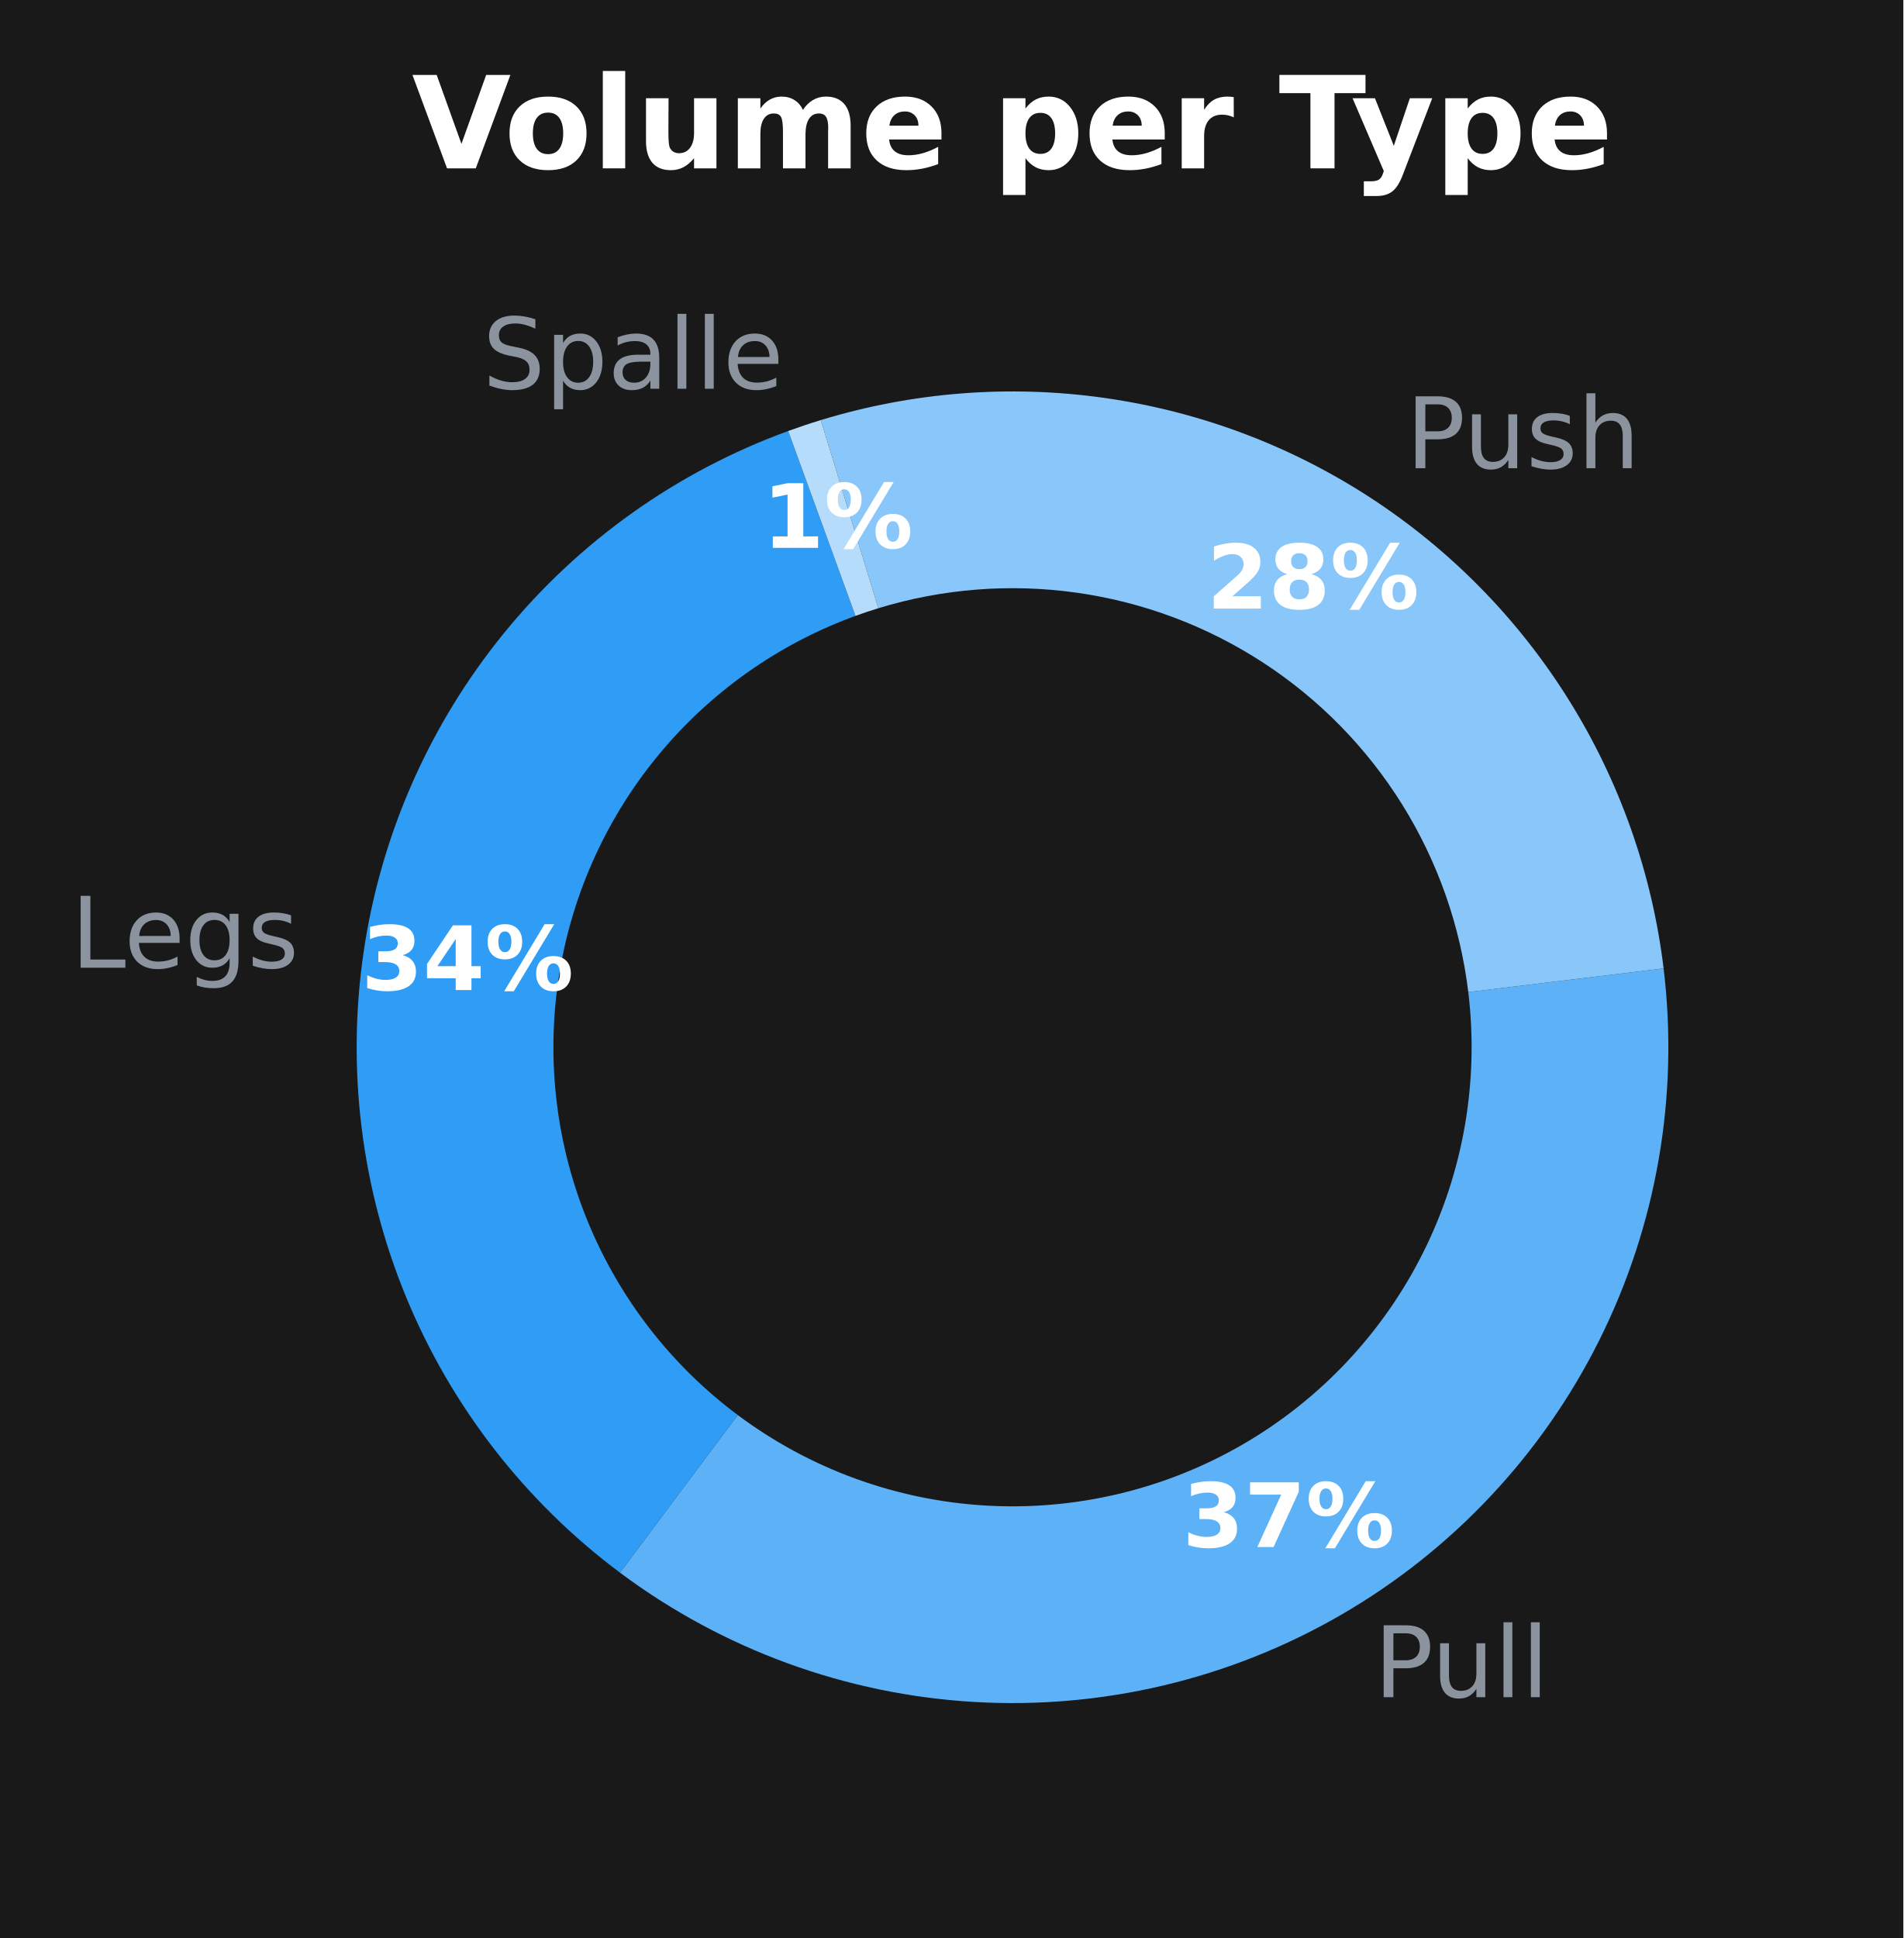
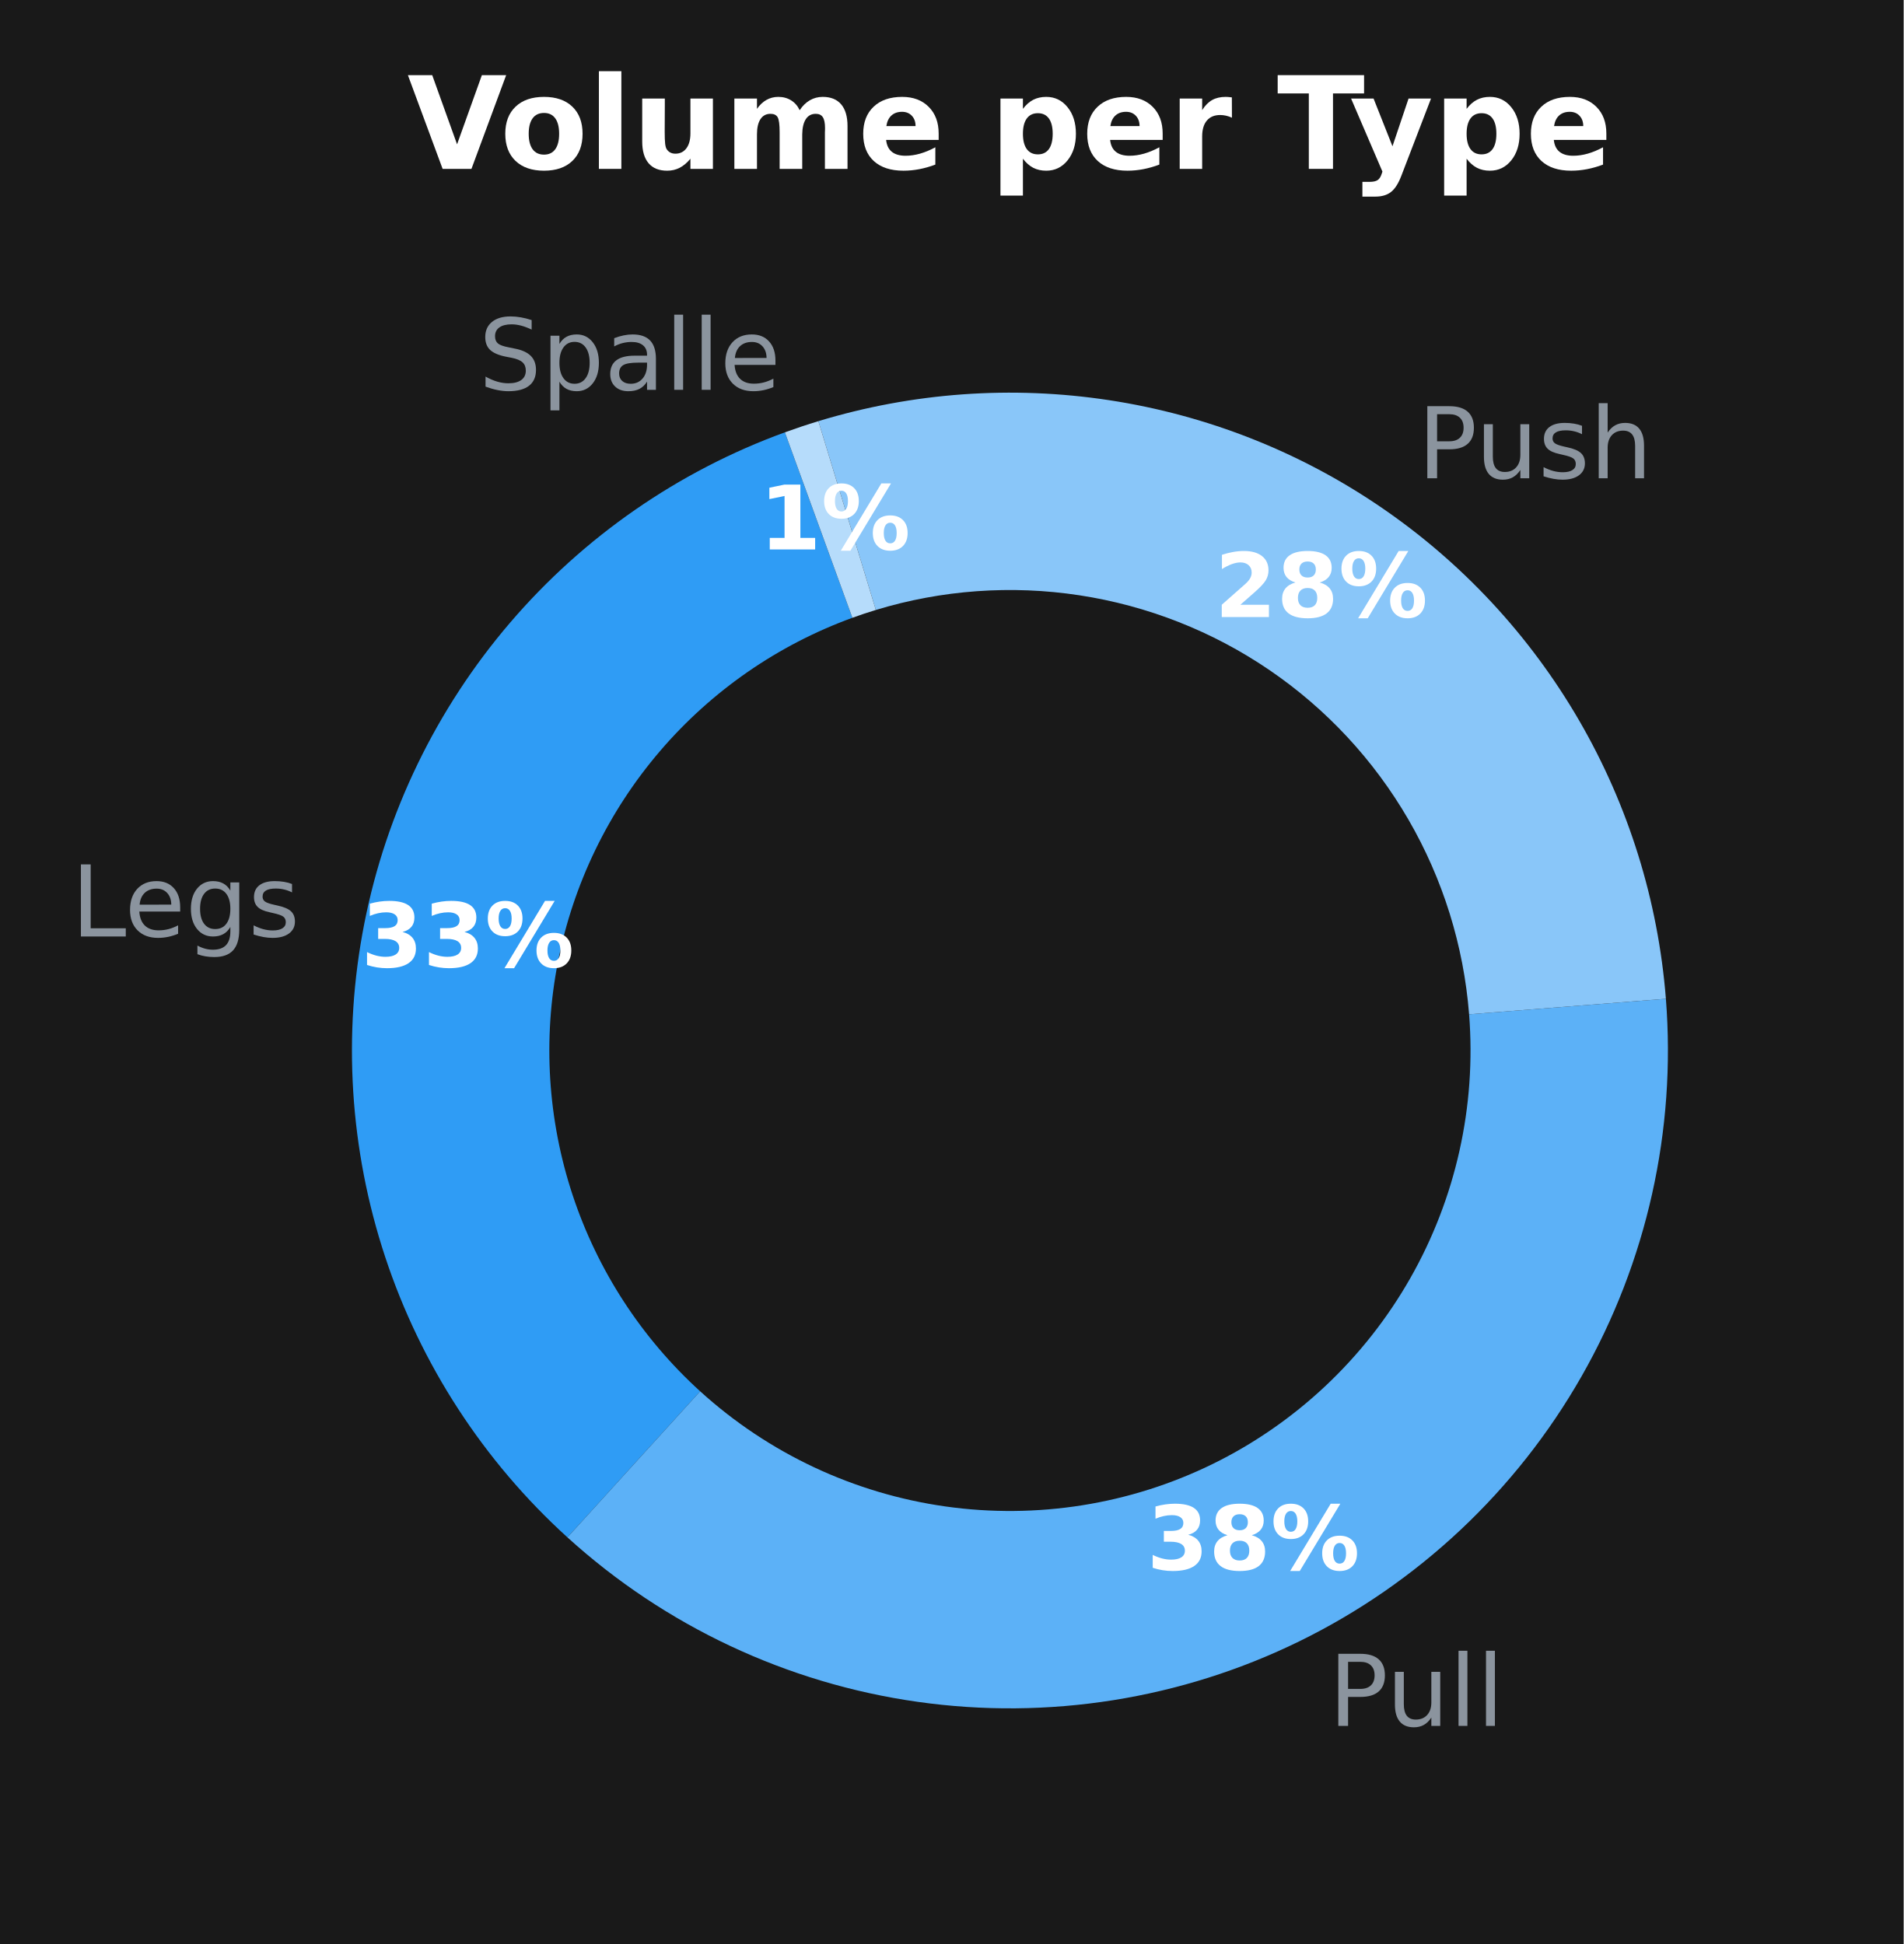
- <svg xmlns="http://www.w3.org/2000/svg" xmlns:xlink="http://www.w3.org/1999/xlink" width="193.067pt" height="196.598pt" viewBox="0 0 193.067 196.598" version="1.1">
+ <svg xmlns="http://www.w3.org/2000/svg" xmlns:xlink="http://www.w3.org/1999/xlink" width="192.472pt" height="196.598pt" viewBox="0 0 192.472 196.598" version="1.1">
  <defs>
    <style type="text/css">*{stroke-linejoin: round; stroke-linecap: butt}</style>
  </defs>
  <g id="figure_1">
    <g id="patch_1">
-       <path d="M 0 196.598  L 193.067 196.598  L 193.067 0  L 0 0  z " style="fill: #191919" />
+       <path d="M 0 196.598  L 192.472 196.598  L 192.472 0  L 0 0  z " style="fill: #191919" />
    </g>
    <g id="axes_1">
      <g id="patch_2">
-         <path d="M 79.953 43.722  C 68.681 47.825 58.725 54.901 51.145 64.199  C 43.564 73.497 38.638 84.673 36.89 96.541  C 35.141 108.409 36.635 120.532 41.212 131.621  C 45.789 142.709 53.281 152.356 62.891 159.536  L 74.836 143.546  C 68.109 138.521 62.864 131.768 59.66 124.006  C 56.456 116.244 55.411 107.758 56.635 99.45  C 57.859 91.143 61.307 83.319 66.613 76.811  C 71.92 70.302 78.889 65.349 86.779 62.477  z " style="fill: #2f9cf5" />
+         <path d="M 79.358 43.722  C 68.594 47.64 59.022 54.272 51.573 62.973  C 44.124 71.675 39.047 82.155 36.835 93.394  C 34.624 104.633 35.352 116.255 38.949 127.13  C 42.547 138.005 48.892 147.769 57.37 155.473  L 70.792 140.703  C 64.858 135.31 60.416 128.475 57.898 120.863  C 55.38 113.25 54.87 105.115 56.418 97.247  C 57.966 89.38 61.52 82.044 66.735 75.953  C 71.949 69.862 78.649 65.219 86.184 62.477  z " style="fill: #2f9cf5" />
      </g>
      <g id="patch_3">
-         <path d="M 62.891 159.536  C 73.326 167.331 85.823 171.893 98.826 172.653  C 111.828 173.413 124.772 170.338 136.043 163.811  C 147.315 157.285 156.425 147.59 162.239 135.934  C 168.053 124.279 170.318 111.17 168.753 98.239  L 148.939 100.639  C 150.035 109.69 148.449 118.867 144.38 127.026  C 140.31 135.184 133.933 141.971 126.042 146.539  C 118.152 151.108 109.092 153.26 99.99 152.728  C 90.888 152.196 82.14 149.003 74.836 143.546  z " style="fill: #5cb1f7" />
+         <path d="M 57.37 155.473  C 67.236 164.439 79.573 170.236 92.773 172.107  C 105.972 173.979 119.435 171.84 131.405 165.97  C 143.374 160.1 153.308 150.765 159.91 139.183  C 166.512 127.601 169.482 114.297 168.434 101.007  L 148.537 102.576  C 149.271 111.88 147.192 121.192 142.57 129.3  C 137.949 137.407 130.996 143.941 122.617 148.05  C 114.238 152.159 104.814 153.656 95.574 152.346  C 86.335 151.036 77.699 146.979 70.792 140.703  z " style="fill: #5cb1f7" />
      </g>
      <g id="patch_4">
-         <path d="M 168.753 98.239  C 167.584 88.587 164.313 79.307 159.171 71.055  C 154.029 62.803 147.139 55.777 138.99 50.475  C 130.84 45.172 121.626 41.72 111.998 40.362  C 102.37 39.004 92.56 39.773 83.262 42.615  L 89.096 61.702  C 95.604 59.713 102.471 59.174 109.211 60.125  C 115.95 61.075 122.4 63.492 128.105 67.204  C 133.81 70.915 138.632 75.833 142.232 81.61  C 145.831 87.386 148.121 93.882 148.939 100.639  z " style="fill: #89c6f9" />
+         <path d="M 168.434 101.007  C 167.651 91.087 164.653 81.468 159.661 72.86  C 154.668 64.252 147.808 56.873 139.585 51.268  C 131.363 45.663 121.988 41.973 112.151 40.472  C 102.314 38.97 92.264 39.695 82.744 42.592  L 88.555 61.685  C 95.218 59.658 102.253 59.151 109.139 60.202  C 116.025 61.253 122.588 63.835 128.343 67.759  C 134.099 71.682 138.901 76.848 142.396 82.873  C 145.891 88.899 147.99 95.632 148.537 102.576  z " style="fill: #89c6f9" />
      </g>
      <g id="patch_5">
-         <path d="M 83.262 42.615  C 82.706 42.785 82.152 42.962 81.6 43.147  C 81.049 43.331 80.5 43.523 79.953 43.722  L 86.779 62.477  C 87.162 62.338 87.546 62.203 87.932 62.074  C 88.318 61.945 88.706 61.821 89.096 61.702  z " style="fill: #b6dcfb" />
+         <path d="M 82.744 42.592  C 82.175 42.765 81.608 42.946 81.044 43.134  C 80.479 43.323 79.917 43.519 79.358 43.722  L 86.184 62.477  C 86.576 62.334 86.969 62.197 87.364 62.065  C 87.759 61.933 88.156 61.807 88.555 61.685  z " style="fill: #b6dcfb" />
      </g>
      <g id="matplotlib.axis_1" />
      <g id="matplotlib.axis_2" />
      <g id="text_1">
-         <g style="fill: #8b949e" transform="translate(7.2 98.16944) scale(0.1 -0.1)">
+         <g style="fill: #8b949e" transform="translate(7.2 94.70728) scale(0.1 -0.1)">
          <defs>
            <path id="DejaVuSans-2f" d="M 628 4666  L 1259 4666  L 1259 531  L 3531 531  L 3531 0  L 628 0  L 628 4666  z " transform="scale(0.015625)" />
            <path id="DejaVuSans-48" d="M 3597 1894  L 3597 1613  L 953 1613  Q 991 1019 1311 708  Q 1631 397 2203 397  Q 2534 397 2845 478  Q 3156 559 3463 722  L 3463 178  Q 3153 47 2828 -22  Q 2503 -91 2169 -91  Q 1331 -91 842 396  Q 353 884 353 1716  Q 353 2575 817 3079  Q 1281 3584 2069 3584  Q 2775 3584 3186 3129  Q 3597 2675 3597 1894  z M 3022 2063  Q 3016 2534 2758 2815  Q 2500 3097 2075 3097  Q 1594 3097 1305 2825  Q 1016 2553 972 2059  L 3022 2063  z " transform="scale(0.015625)" />
            <path id="DejaVuSans-4a" d="M 2906 1791  Q 2906 2416 2648 2759  Q 2391 3103 1925 3103  Q 1463 3103 1205 2759  Q 947 2416 947 1791  Q 947 1169 1205 825  Q 1463 481 1925 481  Q 2391 481 2648 825  Q 2906 1169 2906 1791  z M 3481 434  Q 3481 -459 3084 -895  Q 2688 -1331 1869 -1331  Q 1566 -1331 1297 -1286  Q 1028 -1241 775 -1147  L 775 -588  Q 1028 -725 1275 -790  Q 1522 -856 1778 -856  Q 2344 -856 2625 -561  Q 2906 -266 2906 331  L 2906 616  Q 2728 306 2450 153  Q 2172 0 1784 0  Q 1141 0 747 490  Q 353 981 353 1791  Q 353 2603 747 3093  Q 1141 3584 1784 3584  Q 2172 3584 2450 3431  Q 2728 3278 2906 2969  L 2906 3500  L 3481 3500  L 3481 434  z " transform="scale(0.015625)" />
            <path id="DejaVuSans-56" d="M 2834 3397  L 2834 2853  Q 2591 2978 2328 3040  Q 2066 3103 1784 3103  Q 1356 3103 1142 2972  Q 928 2841 928 2578  Q 928 2378 1081 2264  Q 1234 2150 1697 2047  L 1894 2003  Q 2506 1872 2764 1633  Q 3022 1394 3022 966  Q 3022 478 2636 193  Q 2250 -91 1575 -91  Q 1294 -91 989 -36  Q 684 19 347 128  L 347 722  Q 666 556 975 473  Q 1284 391 1588 391  Q 1994 391 2212 530  Q 2431 669 2431 922  Q 2431 1156 2273 1281  Q 2116 1406 1581 1522  L 1381 1569  Q 847 1681 609 1914  Q 372 2147 372 2553  Q 372 3047 722 3315  Q 1072 3584 1716 3584  Q 2034 3584 2315 3537  Q 2597 3491 2834 3397  z " transform="scale(0.015625)" />
          </defs>
          <use xlink:href="#DejaVuSans-2f" />
          <use xlink:href="#DejaVuSans-48" transform="translate(53.96875 0)" />
          <use xlink:href="#DejaVuSans-4a" transform="translate(115.5 0)" />
          <use xlink:href="#DejaVuSans-56" transform="translate(178.9844 0)" />
        </g>
      </g>
      <g id="text_2">
-         <g style="fill: #8b949e" transform="translate(139.377 172.1665) scale(0.1 -0.1)">
+         <g style="fill: #8b949e" transform="translate(134.3338 174.5412) scale(0.1 -0.1)">
          <defs>
            <path id="DejaVuSans-33" d="M 1259 4147  L 1259 2394  L 2053 2394  Q 2494 2394 2734 2622  Q 2975 2850 2975 3272  Q 2975 3691 2734 3919  Q 2494 4147 2053 4147  L 1259 4147  z M 628 4666  L 2053 4666  Q 2838 4666 3239 4311  Q 3641 3956 3641 3272  Q 3641 2581 3239 2228  Q 2838 1875 2053 1875  L 1259 1875  L 1259 0  L 628 0  L 628 4666  z " transform="scale(0.015625)" />
            <path id="DejaVuSans-58" d="M 544 1381  L 544 3500  L 1119 3500  L 1119 1403  Q 1119 906 1312 657  Q 1506 409 1894 409  Q 2359 409 2629 706  Q 2900 1003 2900 1516  L 2900 3500  L 3475 3500  L 3475 0  L 2900 0  L 2900 538  Q 2691 219 2414 64  Q 2138 -91 1772 -91  Q 1169 -91 856 284  Q 544 659 544 1381  z M 1991 3584  L 1991 3584  z " transform="scale(0.015625)" />
            <path id="DejaVuSans-4f" d="M 603 4863  L 1178 4863  L 1178 0  L 603 0  L 603 4863  z " transform="scale(0.015625)" />
          </defs>
          <use xlink:href="#DejaVuSans-33" />
          <use xlink:href="#DejaVuSans-58" transform="translate(58.54688 0)" />
          <use xlink:href="#DejaVuSans-4f" transform="translate(121.9219 0)" />
          <use xlink:href="#DejaVuSans-4f" transform="translate(149.7031 0)" />
        </g>
      </g>
      <g id="text_3">
-         <g style="fill: #8b949e" transform="translate(142.6178 47.49621) scale(0.1 -0.1)">
+         <g style="fill: #8b949e" transform="translate(143.3328 48.36898) scale(0.1 -0.1)">
          <defs>
            <path id="DejaVuSans-4b" d="M 3513 2113  L 3513 0  L 2938 0  L 2938 2094  Q 2938 2591 2744 2837  Q 2550 3084 2163 3084  Q 1697 3084 1428 2787  Q 1159 2491 1159 1978  L 1159 0  L 581 0  L 581 4863  L 1159 4863  L 1159 2956  Q 1366 3272 1645 3428  Q 1925 3584 2291 3584  Q 2894 3584 3203 3211  Q 3513 2838 3513 2113  z " transform="scale(0.015625)" />
          </defs>
          <use xlink:href="#DejaVuSans-33" />
          <use xlink:href="#DejaVuSans-58" transform="translate(58.54688 0)" />
          <use xlink:href="#DejaVuSans-56" transform="translate(121.9219 0)" />
          <use xlink:href="#DejaVuSans-4b" transform="translate(174.0156 0)" />
        </g>
      </g>
      <g id="text_4">
-         <g style="fill: #8b949e" transform="translate(48.9553 39.43588) scale(0.1 -0.1)">
+         <g style="fill: #8b949e" transform="translate(48.40231 39.42174) scale(0.1 -0.1)">
          <defs>
            <path id="DejaVuSans-36" d="M 3425 4513  L 3425 3897  Q 3066 4069 2747 4153  Q 2428 4238 2131 4238  Q 1616 4238 1336 4038  Q 1056 3838 1056 3469  Q 1056 3159 1242 3001  Q 1428 2844 1947 2747  L 2328 2669  Q 3034 2534 3370 2195  Q 3706 1856 3706 1288  Q 3706 609 3251 259  Q 2797 -91 1919 -91  Q 1588 -91 1214 -16  Q 841 59 441 206  L 441 856  Q 825 641 1194 531  Q 1563 422 1919 422  Q 2459 422 2753 634  Q 3047 847 3047 1241  Q 3047 1584 2836 1778  Q 2625 1972 2144 2069  L 1759 2144  Q 1053 2284 737 2584  Q 422 2884 422 3419  Q 422 4038 858 4394  Q 1294 4750 2059 4750  Q 2388 4750 2728 4690  Q 3069 4631 3425 4513  z " transform="scale(0.015625)" />
            <path id="DejaVuSans-53" d="M 1159 525  L 1159 -1331  L 581 -1331  L 581 3500  L 1159 3500  L 1159 2969  Q 1341 3281 1617 3432  Q 1894 3584 2278 3584  Q 2916 3584 3314 3078  Q 3713 2572 3713 1747  Q 3713 922 3314 415  Q 2916 -91 2278 -91  Q 1894 -91 1617 61  Q 1341 213 1159 525  z M 3116 1747  Q 3116 2381 2855 2742  Q 2594 3103 2138 3103  Q 1681 3103 1420 2742  Q 1159 2381 1159 1747  Q 1159 1113 1420 752  Q 1681 391 2138 391  Q 2594 391 2855 752  Q 3116 1113 3116 1747  z " transform="scale(0.015625)" />
            <path id="DejaVuSans-44" d="M 2194 1759  Q 1497 1759 1228 1600  Q 959 1441 959 1056  Q 959 750 1161 570  Q 1363 391 1709 391  Q 2188 391 2477 730  Q 2766 1069 2766 1631  L 2766 1759  L 2194 1759  z M 3341 1997  L 3341 0  L 2766 0  L 2766 531  Q 2569 213 2275 61  Q 1981 -91 1556 -91  Q 1019 -91 701 211  Q 384 513 384 1019  Q 384 1609 779 1909  Q 1175 2209 1959 2209  L 2766 2209  L 2766 2266  Q 2766 2663 2505 2880  Q 2244 3097 1772 3097  Q 1472 3097 1187 3025  Q 903 2953 641 2809  L 641 3341  Q 956 3463 1253 3523  Q 1550 3584 1831 3584  Q 2591 3584 2966 3190  Q 3341 2797 3341 1997  z " transform="scale(0.015625)" />
          </defs>
          <use xlink:href="#DejaVuSans-36" />
          <use xlink:href="#DejaVuSans-53" transform="translate(63.48438 0)" />
          <use xlink:href="#DejaVuSans-44" transform="translate(126.9688 0)" />
          <use xlink:href="#DejaVuSans-4f" transform="translate(188.25 0)" />
          <use xlink:href="#DejaVuSans-4f" transform="translate(216.0312 0)" />
          <use xlink:href="#DejaVuSans-48" transform="translate(243.8125 0)" />
        </g>
      </g>
      <g id="text_5">
-         <g style="fill: #ffffff" transform="translate(36.64921 100.4308) scale(0.09 -0.09)">
+         <g style="fill: #ffffff" transform="translate(36.5085 97.78694) scale(0.09 -0.09)">
          <defs>
            <path id="DejaVuSans-Bold-16" d="M 2981 2516  Q 3453 2394 3698 2092  Q 3944 1791 3944 1325  Q 3944 631 3412 270  Q 2881 -91 1863 -91  Q 1503 -91 1142 -33  Q 781 25 428 141  L 428 1069  Q 766 900 1098 814  Q 1431 728 1753 728  Q 2231 728 2486 893  Q 2741 1059 2741 1369  Q 2741 1688 2480 1852  Q 2219 2016 1709 2016  L 1228 2016  L 1228 2791  L 1734 2791  Q 2188 2791 2409 2933  Q 2631 3075 2631 3366  Q 2631 3634 2415 3781  Q 2200 3928 1806 3928  Q 1516 3928 1219 3862  Q 922 3797 628 3669  L 628 4550  Q 984 4650 1334 4700  Q 1684 4750 2022 4750  Q 2931 4750 3382 4451  Q 3834 4153 3834 3553  Q 3834 3144 3618 2883  Q 3403 2622 2981 2516  z " transform="scale(0.015625)" />
-             <path id="DejaVuSans-Bold-17" d="M 2356 3675  L 1038 1722  L 2356 1722  L 2356 3675  z M 2156 4666  L 3494 4666  L 3494 1722  L 4159 1722  L 4159 850  L 3494 850  L 3494 0  L 2356 0  L 2356 850  L 288 850  L 288 1881  L 2156 4666  z " transform="scale(0.015625)" />
            <path id="DejaVuSans-Bold-8" d="M 4959 1925  Q 4738 1925 4616 1733  Q 4494 1541 4494 1184  Q 4494 825 4614 633  Q 4734 441 4959 441  Q 5184 441 5303 633  Q 5422 825 5422 1184  Q 5422 1541 5301 1733  Q 5181 1925 4959 1925  z M 4959 2450  Q 5541 2450 5875 2112  Q 6209 1775 6209 1184  Q 6209 594 5875 251  Q 5541 -91 4959 -91  Q 4378 -91 4042 251  Q 3706 594 3706 1184  Q 3706 1772 4042 2111  Q 4378 2450 4959 2450  z M 2094 -91  L 1403 -91  L 4319 4750  L 5013 4750  L 2094 -91  z M 1453 4750  Q 2034 4750 2367 4411  Q 2700 4072 2700 3481  Q 2700 2891 2367 2550  Q 2034 2209 1453 2209  Q 872 2209 539 2550  Q 206 2891 206 3481  Q 206 4072 539 4411  Q 872 4750 1453 4750  z M 1453 4225  Q 1228 4225 1106 4031  Q 984 3838 984 3481  Q 984 3122 1106 2926  Q 1228 2731 1453 2731  Q 1678 2731 1798 2926  Q 1919 3122 1919 3481  Q 1919 3838 1797 4031  Q 1675 4225 1453 4225  z " transform="scale(0.015625)" />
          </defs>
          <use xlink:href="#DejaVuSans-Bold-16" />
-           <use xlink:href="#DejaVuSans-Bold-17" transform="translate(69.57812 0)" />
+           <use xlink:href="#DejaVuSans-Bold-16" transform="translate(69.57812 0)" />
          <use xlink:href="#DejaVuSans-Bold-8" transform="translate(139.1562 0)" />
        </g>
      </g>
      <g id="text_6">
-         <g style="fill: #ffffff" transform="translate(119.9384 156.9373) scale(0.09 -0.09)">
+         <g style="fill: #ffffff" transform="translate(115.9465 158.7507) scale(0.09 -0.09)">
          <defs>
-             <path id="DejaVuSans-Bold-1a" d="M 428 4666  L 3944 4666  L 3944 3988  L 2125 0  L 953 0  L 2675 3781  L 428 3781  L 428 4666  z " transform="scale(0.015625)" />
+             <path id="DejaVuSans-Bold-1b" d="M 2228 2088  Q 1891 2088 1709 1903  Q 1528 1719 1528 1375  Q 1528 1031 1709 848  Q 1891 666 2228 666  Q 2563 666 2741 848  Q 2919 1031 2919 1375  Q 2919 1722 2741 1905  Q 2563 2088 2228 2088  z M 1350 2484  Q 925 2613 709 2878  Q 494 3144 494 3541  Q 494 4131 934 4440  Q 1375 4750 2228 4750  Q 3075 4750 3515 4442  Q 3956 4134 3956 3541  Q 3956 3144 3739 2878  Q 3522 2613 3097 2484  Q 3572 2353 3814 2058  Q 4056 1763 4056 1313  Q 4056 619 3595 264  Q 3134 -91 2228 -91  Q 1319 -91 855 264  Q 391 619 391 1313  Q 391 1763 633 2058  Q 875 2353 1350 2484  z M 1631 3419  Q 1631 3141 1786 2991  Q 1941 2841 2228 2841  Q 2509 2841 2662 2991  Q 2816 3141 2816 3419  Q 2816 3697 2662 3845  Q 2509 3994 2228 3994  Q 1941 3994 1786 3844  Q 1631 3694 1631 3419  z " transform="scale(0.015625)" />
          </defs>
          <use xlink:href="#DejaVuSans-Bold-16" />
-           <use xlink:href="#DejaVuSans-Bold-1a" transform="translate(69.57812 0)" />
+           <use xlink:href="#DejaVuSans-Bold-1b" transform="translate(69.57812 0)" />
          <use xlink:href="#DejaVuSans-Bold-8" transform="translate(139.1562 0)" />
        </g>
      </g>
      <g id="text_7">
-         <g style="fill: #ffffff" transform="translate(122.4132 61.73455) scale(0.09 -0.09)">
+         <g style="fill: #ffffff" transform="translate(122.8185 62.40103) scale(0.09 -0.09)">
          <defs>
            <path id="DejaVuSans-Bold-15" d="M 1844 884  L 3897 884  L 3897 0  L 506 0  L 506 884  L 2209 2388  Q 2438 2594 2547 2791  Q 2656 2988 2656 3200  Q 2656 3528 2436 3728  Q 2216 3928 1850 3928  Q 1569 3928 1234 3808  Q 900 3688 519 3450  L 519 4475  Q 925 4609 1322 4679  Q 1719 4750 2100 4750  Q 2938 4750 3402 4381  Q 3866 4013 3866 3353  Q 3866 2972 3669 2642  Q 3472 2313 2841 1759  L 1844 884  z " transform="scale(0.015625)" />
-             <path id="DejaVuSans-Bold-1b" d="M 2228 2088  Q 1891 2088 1709 1903  Q 1528 1719 1528 1375  Q 1528 1031 1709 848  Q 1891 666 2228 666  Q 2563 666 2741 848  Q 2919 1031 2919 1375  Q 2919 1722 2741 1905  Q 2563 2088 2228 2088  z M 1350 2484  Q 925 2613 709 2878  Q 494 3144 494 3541  Q 494 4131 934 4440  Q 1375 4750 2228 4750  Q 3075 4750 3515 4442  Q 3956 4134 3956 3541  Q 3956 3144 3739 2878  Q 3522 2613 3097 2484  Q 3572 2353 3814 2058  Q 4056 1763 4056 1313  Q 4056 619 3595 264  Q 3134 -91 2228 -91  Q 1319 -91 855 264  Q 391 619 391 1313  Q 391 1763 633 2058  Q 875 2353 1350 2484  z M 1631 3419  Q 1631 3141 1786 2991  Q 1941 2841 2228 2841  Q 2509 2841 2662 2991  Q 2816 3141 2816 3419  Q 2816 3697 2662 3845  Q 2509 3994 2228 3994  Q 1941 3994 1786 3844  Q 1631 3694 1631 3419  z " transform="scale(0.015625)" />
          </defs>
          <use xlink:href="#DejaVuSans-Bold-15" />
          <use xlink:href="#DejaVuSans-Bold-1b" transform="translate(69.57812 0)" />
          <use xlink:href="#DejaVuSans-Bold-8" transform="translate(139.1562 0)" />
        </g>
      </g>
      <g id="text_8">
-         <g style="fill: #ffffff" transform="translate(77.33728 55.57939) scale(0.09 -0.09)">
+         <g style="fill: #ffffff" transform="translate(76.77429 55.5686) scale(0.09 -0.09)">
          <defs>
            <path id="DejaVuSans-Bold-14" d="M 750 831  L 1813 831  L 1813 3847  L 722 3622  L 722 4441  L 1806 4666  L 2950 4666  L 2950 831  L 4013 831  L 4013 0  L 750 0  L 750 831  z " transform="scale(0.015625)" />
          </defs>
          <use xlink:href="#DejaVuSans-Bold-14" />
          <use xlink:href="#DejaVuSans-Bold-8" transform="translate(69.57812 0)" />
        </g>
      </g>
      <g id="text_9">
-         <g style="fill: #ffffff" transform="translate(41.77471 17.07797) scale(0.13 -0.13)">
+         <g style="fill: #ffffff" transform="translate(41.17943 17.07797) scale(0.13 -0.13)">
          <defs>
            <path id="DejaVuSans-Bold-39" d="M 31 4666  L 1241 4666  L 2478 1222  L 3713 4666  L 4922 4666  L 3194 0  L 1759 0  L 31 4666  z " transform="scale(0.015625)" />
            <path id="DejaVuSans-Bold-52" d="M 2203 2784  Q 1831 2784 1636 2517  Q 1441 2250 1441 1747  Q 1441 1244 1636 976  Q 1831 709 2203 709  Q 2569 709 2762 976  Q 2956 1244 2956 1747  Q 2956 2250 2762 2517  Q 2569 2784 2203 2784  z M 2203 3584  Q 3106 3584 3614 3096  Q 4122 2609 4122 1747  Q 4122 884 3614 396  Q 3106 -91 2203 -91  Q 1297 -91 786 396  Q 275 884 275 1747  Q 275 2609 786 3096  Q 1297 3584 2203 3584  z " transform="scale(0.015625)" />
            <path id="DejaVuSans-Bold-4f" d="M 538 4863  L 1656 4863  L 1656 0  L 538 0  L 538 4863  z " transform="scale(0.015625)" />
            <path id="DejaVuSans-Bold-58" d="M 500 1363  L 500 3500  L 1625 3500  L 1625 3150  Q 1625 2866 1622 2436  Q 1619 2006 1619 1863  Q 1619 1441 1641 1255  Q 1663 1069 1716 984  Q 1784 875 1895 815  Q 2006 756 2150 756  Q 2500 756 2700 1025  Q 2900 1294 2900 1772  L 2900 3500  L 4019 3500  L 4019 0  L 2900 0  L 2900 506  Q 2647 200 2364 54  Q 2081 -91 1741 -91  Q 1134 -91 817 281  Q 500 653 500 1363  z " transform="scale(0.015625)" />
            <path id="DejaVuSans-Bold-50" d="M 3781 2919  Q 3994 3244 4286 3414  Q 4578 3584 4928 3584  Q 5531 3584 5847 3212  Q 6163 2841 6163 2131  L 6163 0  L 5038 0  L 5038 1825  Q 5041 1866 5042 1909  Q 5044 1953 5044 2034  Q 5044 2406 4934 2573  Q 4825 2741 4581 2741  Q 4263 2741 4089 2478  Q 3916 2216 3909 1719  L 3909 0  L 2784 0  L 2784 1825  Q 2784 2406 2684 2573  Q 2584 2741 2328 2741  Q 2006 2741 1831 2477  Q 1656 2213 1656 1722  L 1656 0  L 531 0  L 531 3500  L 1656 3500  L 1656 2988  Q 1863 3284 2130 3434  Q 2397 3584 2719 3584  Q 3081 3584 3359 3409  Q 3638 3234 3781 2919  z " transform="scale(0.015625)" />
            <path id="DejaVuSans-Bold-48" d="M 4031 1759  L 4031 1441  L 1416 1441  Q 1456 1047 1700 850  Q 1944 653 2381 653  Q 2734 653 3104 758  Q 3475 863 3866 1075  L 3866 213  Q 3469 63 3072 -14  Q 2675 -91 2278 -91  Q 1328 -91 801 392  Q 275 875 275 1747  Q 275 2603 792 3093  Q 1309 3584 2216 3584  Q 3041 3584 3536 3087  Q 4031 2591 4031 1759  z M 2881 2131  Q 2881 2450 2695 2645  Q 2509 2841 2209 2841  Q 1884 2841 1681 2658  Q 1478 2475 1428 2131  L 2881 2131  z " transform="scale(0.015625)" />
            <path id="DejaVuSans-Bold-3" transform="scale(0.015625)" />
            <path id="DejaVuSans-Bold-53" d="M 1656 506  L 1656 -1331  L 538 -1331  L 538 3500  L 1656 3500  L 1656 2988  Q 1888 3294 2169 3439  Q 2450 3584 2816 3584  Q 3463 3584 3878 3070  Q 4294 2556 4294 1747  Q 4294 938 3878 423  Q 3463 -91 2816 -91  Q 2450 -91 2169 54  Q 1888 200 1656 506  z M 2400 2772  Q 2041 2772 1848 2508  Q 1656 2244 1656 1747  Q 1656 1250 1848 986  Q 2041 722 2400 722  Q 2759 722 2948 984  Q 3138 1247 3138 1747  Q 3138 2247 2948 2509  Q 2759 2772 2400 2772  z " transform="scale(0.015625)" />
            <path id="DejaVuSans-Bold-55" d="M 3138 2547  Q 2991 2616 2845 2648  Q 2700 2681 2553 2681  Q 2122 2681 1889 2404  Q 1656 2128 1656 1613  L 1656 0  L 538 0  L 538 3500  L 1656 3500  L 1656 2925  Q 1872 3269 2151 3426  Q 2431 3584 2822 3584  Q 2878 3584 2943 3579  Q 3009 3575 3134 3559  L 3138 2547  z " transform="scale(0.015625)" />
            <path id="DejaVuSans-Bold-37" d="M 31 4666  L 4331 4666  L 4331 3756  L 2784 3756  L 2784 0  L 1581 0  L 1581 3756  L 31 3756  L 31 4666  z " transform="scale(0.015625)" />
            <path id="DejaVuSans-Bold-5c" d="M 78 3500  L 1197 3500  L 2138 1125  L 2938 3500  L 4056 3500  L 2584 -331  Q 2363 -916 2067 -1148  Q 1772 -1381 1288 -1381  L 641 -1381  L 641 -647  L 991 -647  Q 1275 -647 1404 -556  Q 1534 -466 1606 -231  L 1638 -134  L 78 3500  z " transform="scale(0.015625)" />
          </defs>
          <use xlink:href="#DejaVuSans-Bold-39" />
          <use xlink:href="#DejaVuSans-Bold-52" transform="translate(71.92188 0)" />
          <use xlink:href="#DejaVuSans-Bold-4f" transform="translate(140.625 0)" />
          <use xlink:href="#DejaVuSans-Bold-58" transform="translate(174.9062 0)" />
          <use xlink:href="#DejaVuSans-Bold-50" transform="translate(246.0938 0)" />
          <use xlink:href="#DejaVuSans-Bold-48" transform="translate(350.2969 0)" />
          <use xlink:href="#DejaVuSans-Bold-3" transform="translate(418.125 0)" />
          <use xlink:href="#DejaVuSans-Bold-53" transform="translate(452.9375 0)" />
          <use xlink:href="#DejaVuSans-Bold-48" transform="translate(524.5156 0)" />
          <use xlink:href="#DejaVuSans-Bold-55" transform="translate(592.3438 0)" />
          <use xlink:href="#DejaVuSans-Bold-3" transform="translate(641.6562 0)" />
          <use xlink:href="#DejaVuSans-Bold-37" transform="translate(676.4688 0)" />
          <use xlink:href="#DejaVuSans-Bold-5c" transform="translate(732.8281 0)" />
          <use xlink:href="#DejaVuSans-Bold-53" transform="translate(798.0156 0)" />
          <use xlink:href="#DejaVuSans-Bold-48" transform="translate(869.5938 0)" />
        </g>
      </g>
    </g>
  </g>
</svg>
